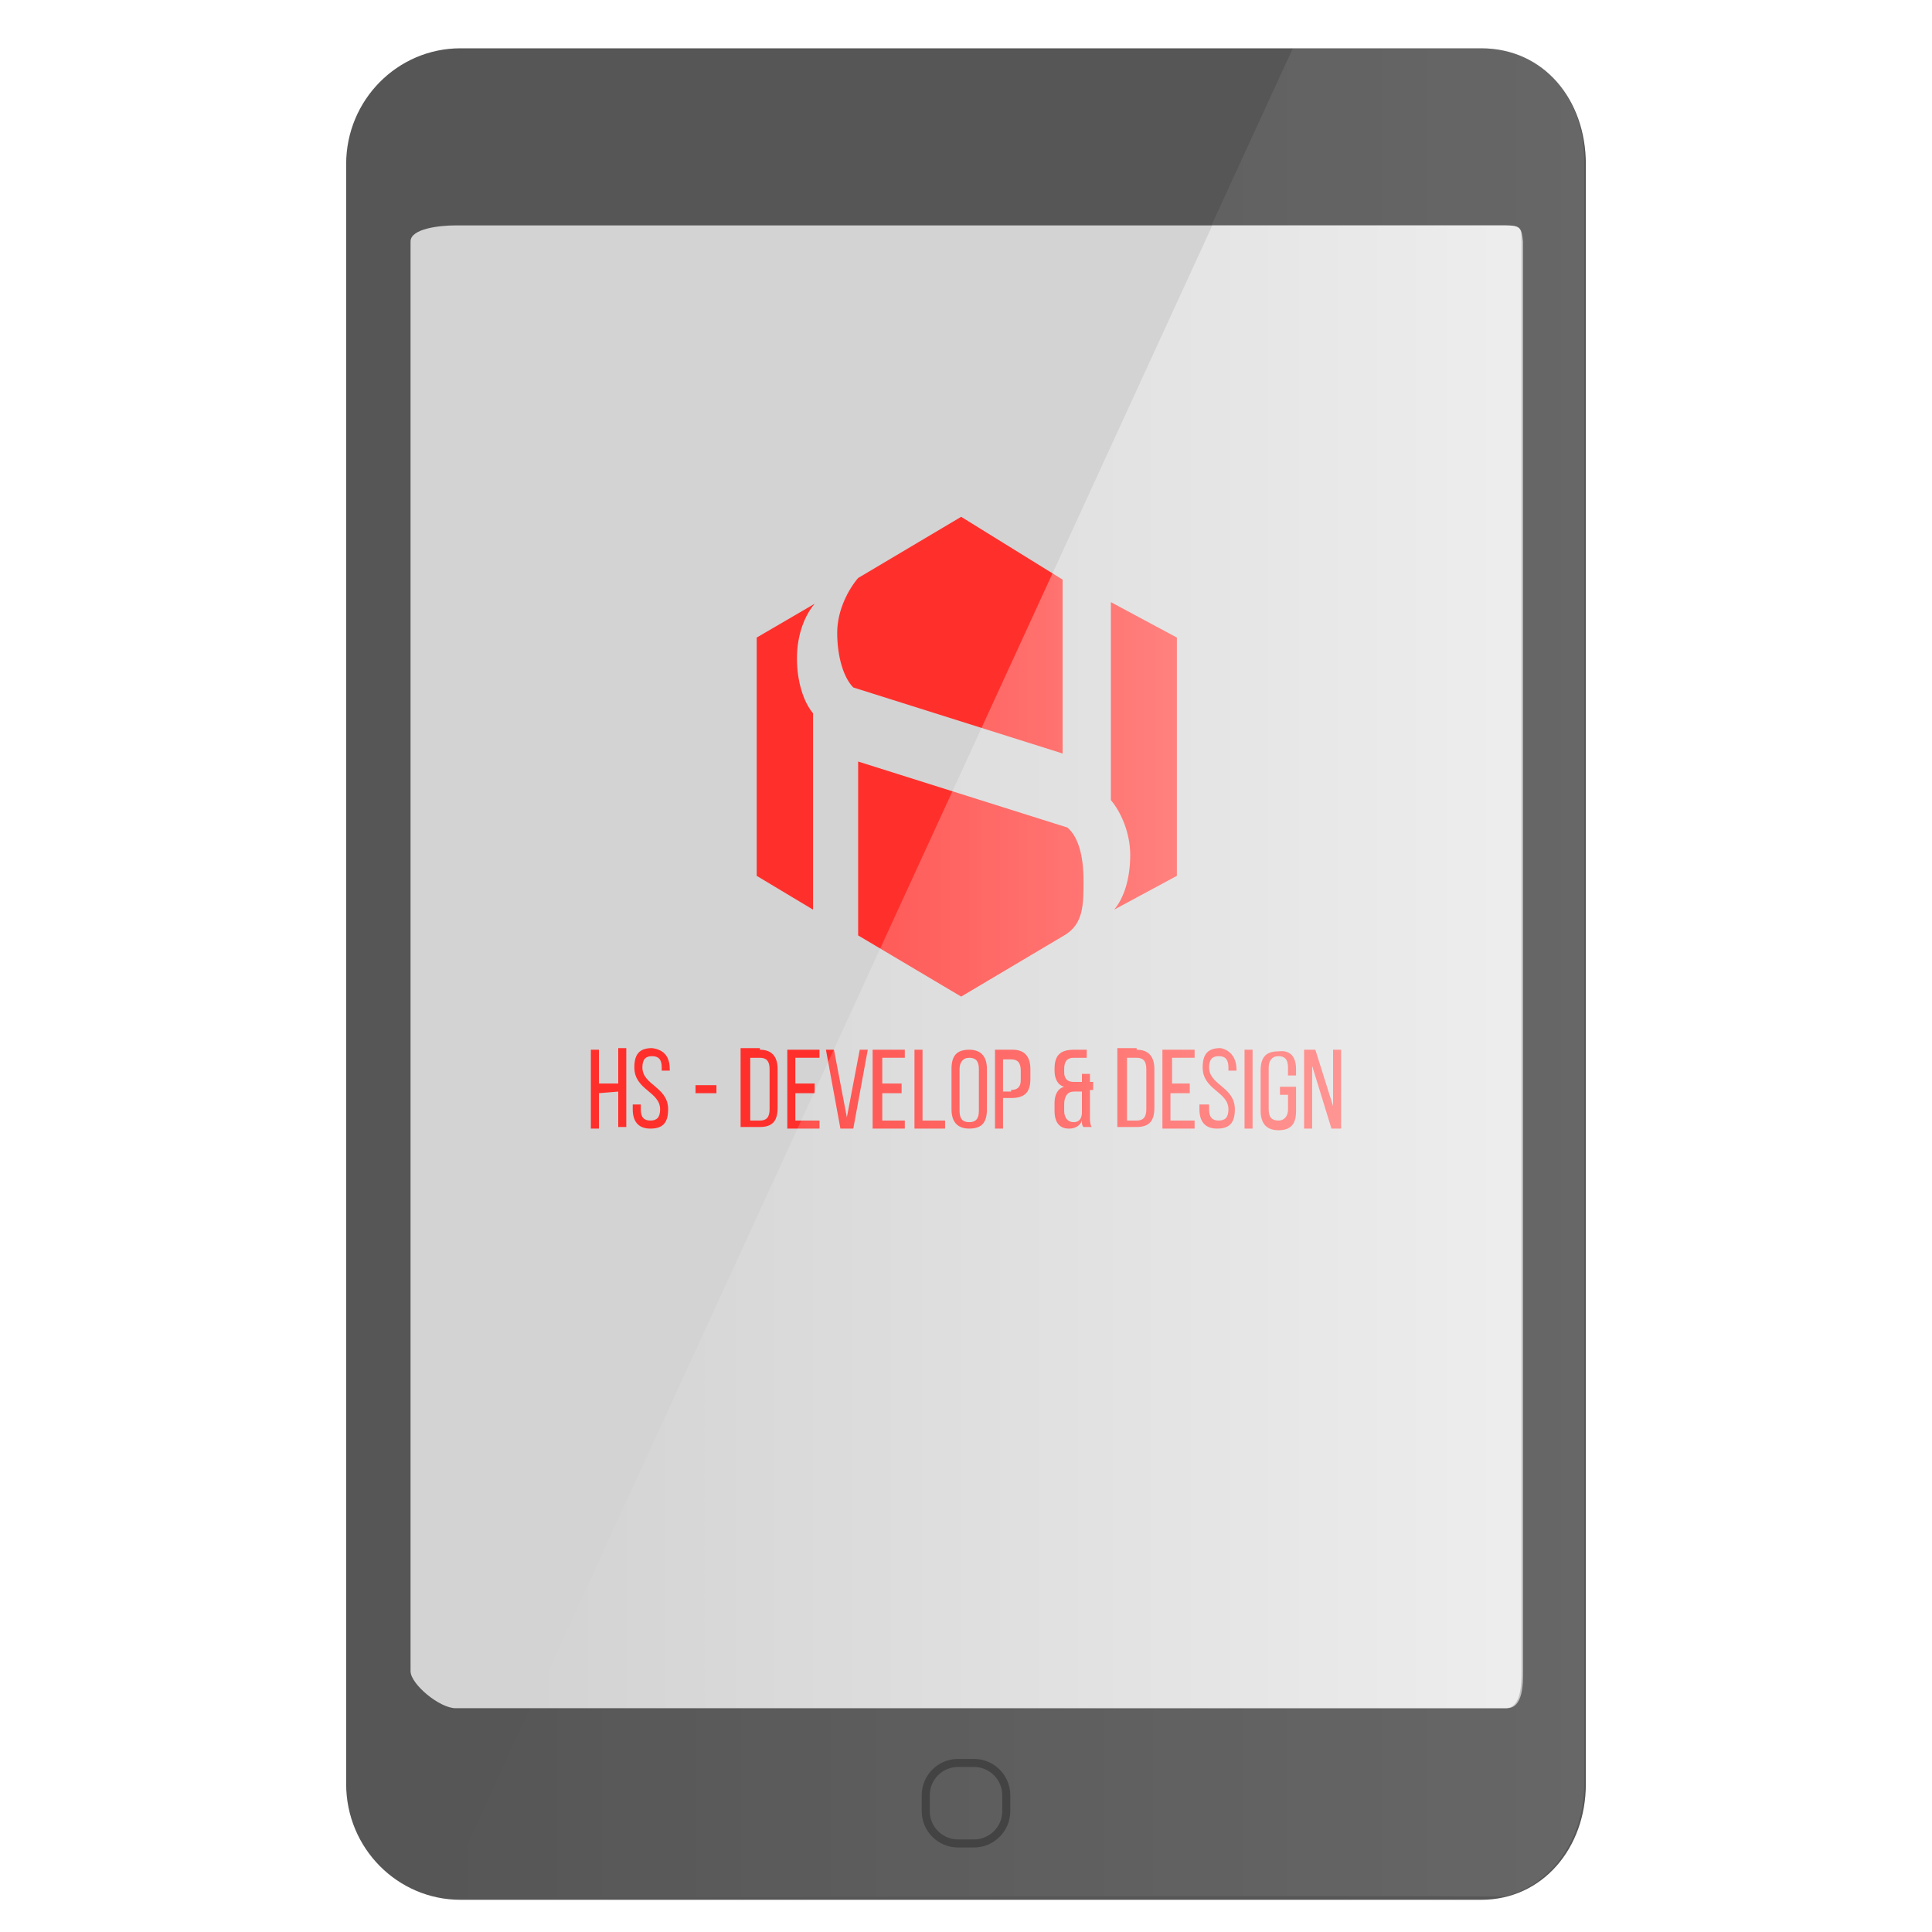
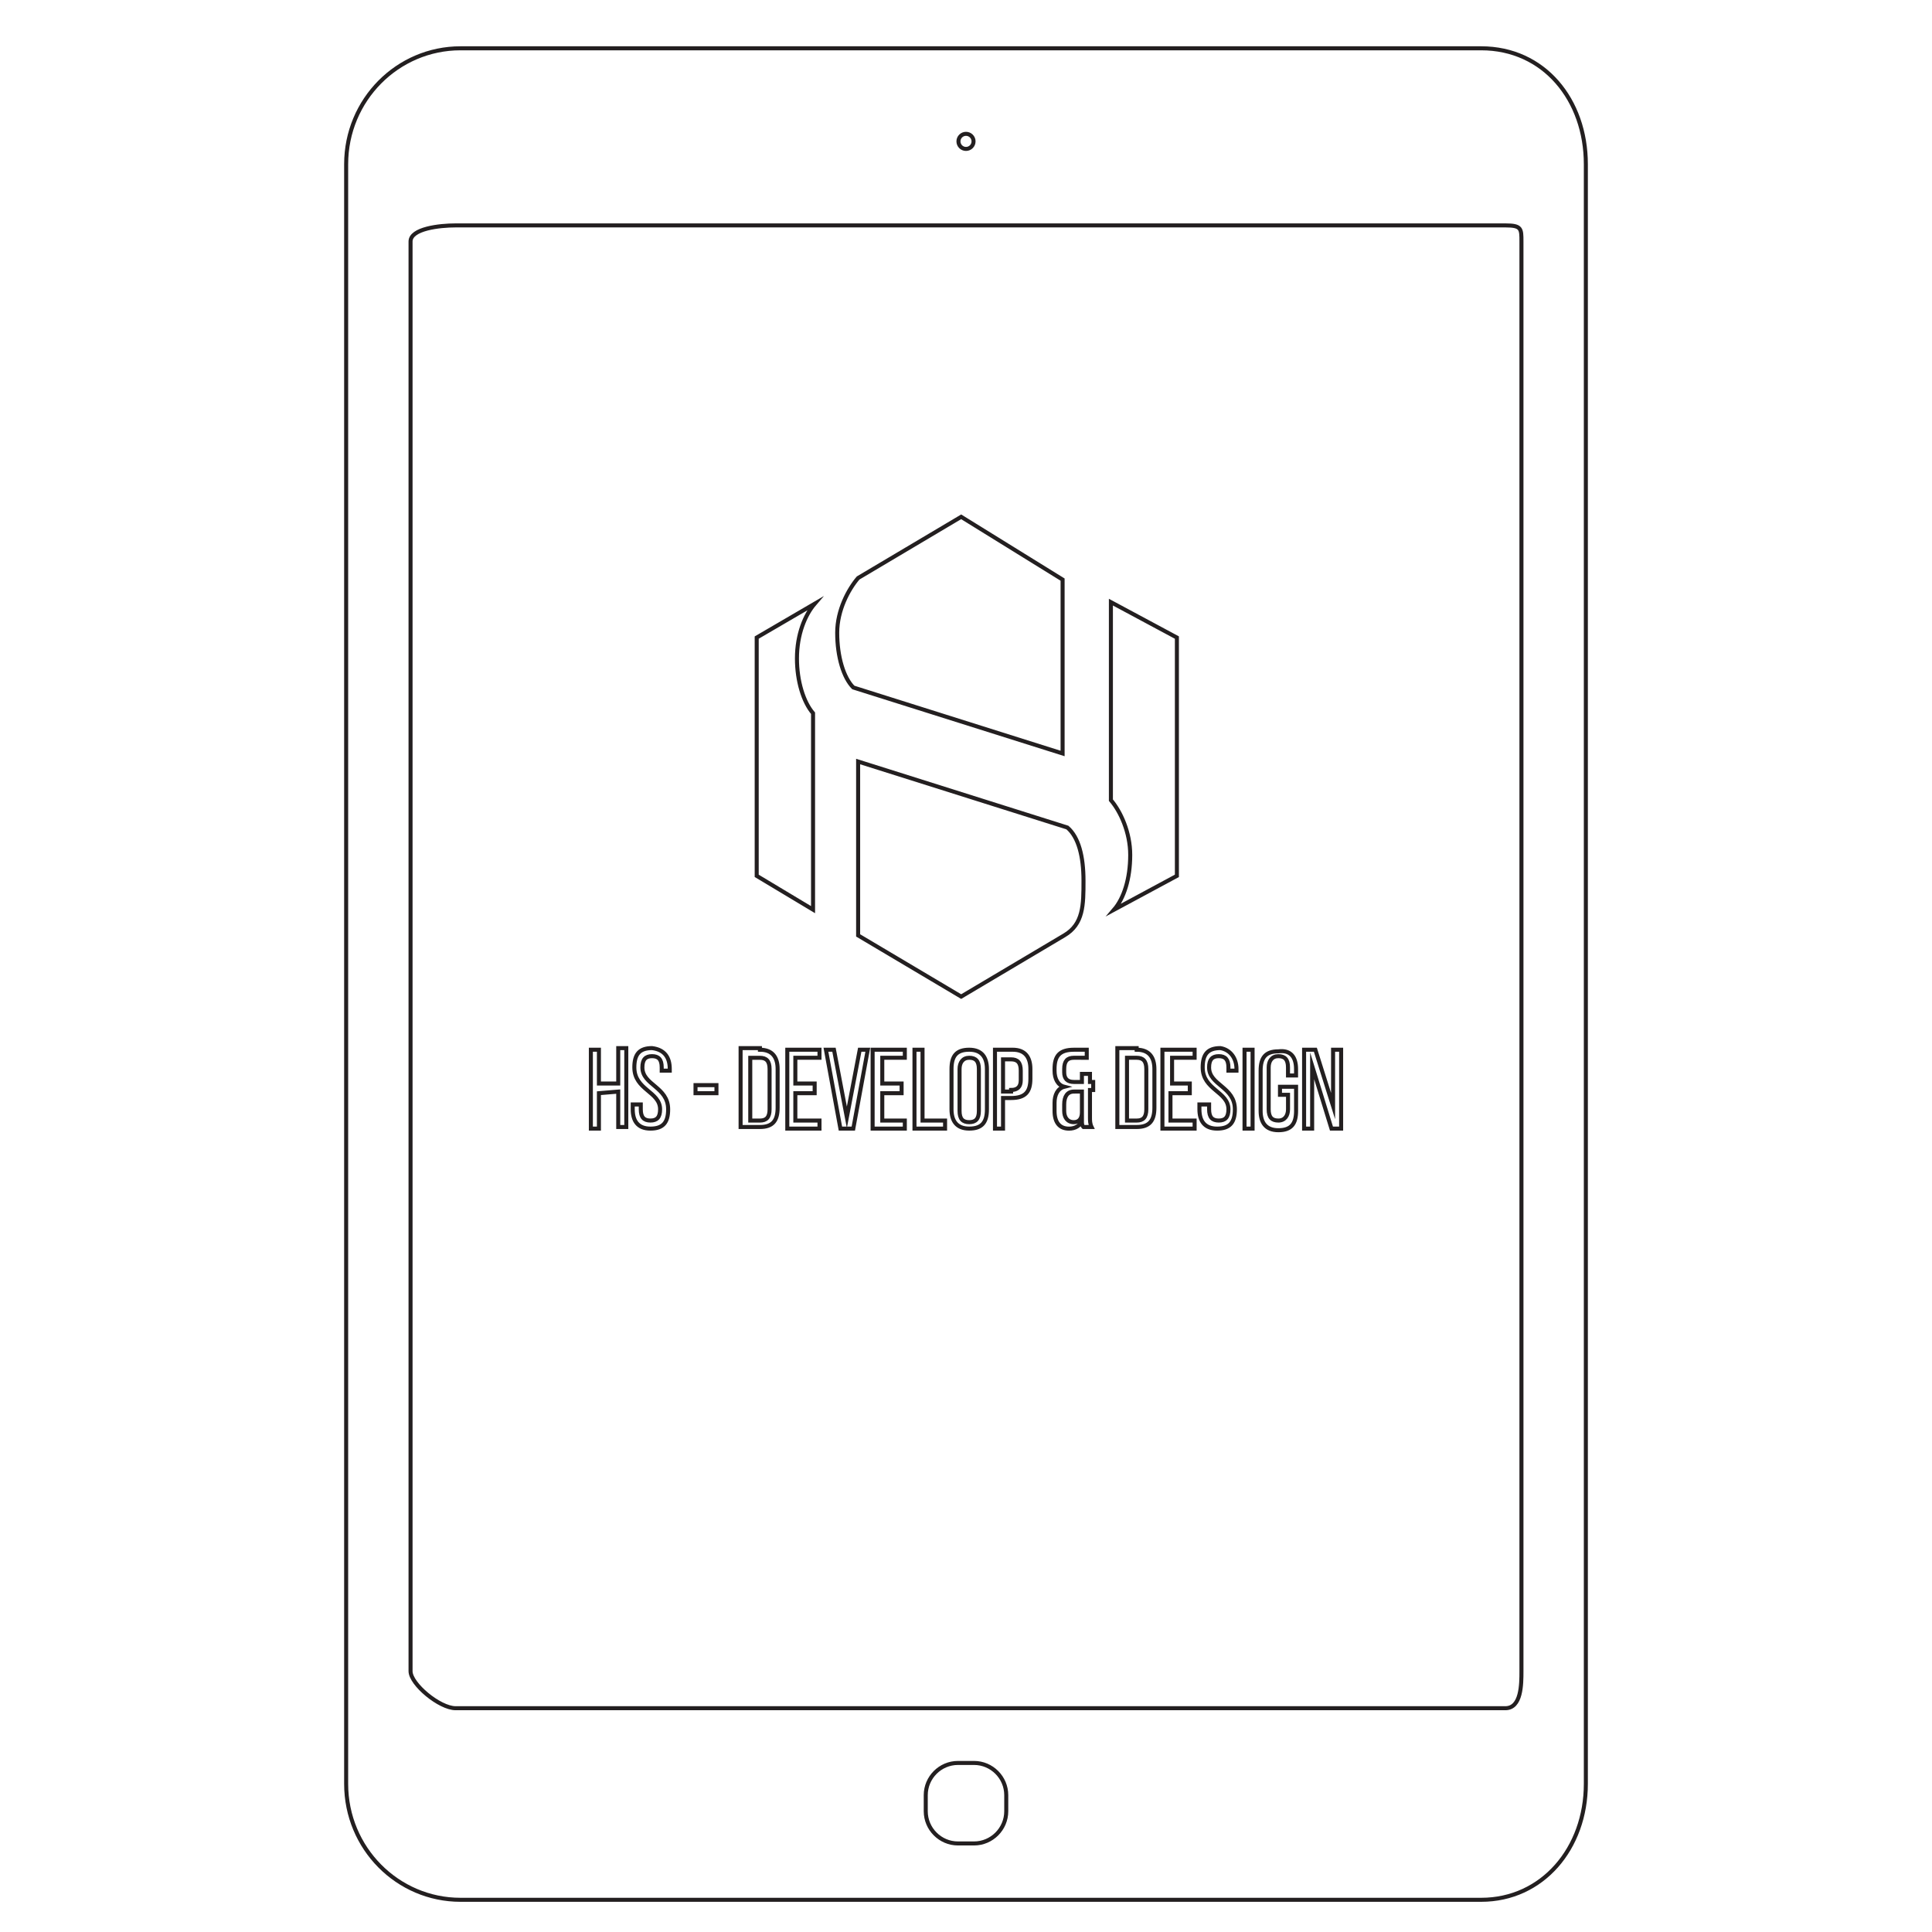
- <svg xmlns="http://www.w3.org/2000/svg" id="tab-Layer_1" xml:space="preserve" height="120" viewBox="0 0 120 120" width="120" version="1.1" y="0px" x="0px" enable-background="new 0 0 120 120">
-   <path id="tab-back" d="m98.5 110.8c0 4-2.7 7.2-6.5 7.2h-63.4c-3.9 0-7.1-3.2-7.1-7.2v-100.6c0-4 3.2-7.2 7.1-7.2h63.4c3.9 0 6.5 3.2 6.5 7.2v100.6z" fill="#565656" />
-   <linearGradient id="tab-reflection-back_2_" y2="60.45" gradientUnits="userSpaceOnUse" x2="98.484" y1="60.45" x1="27.5">
-     <stop stop-color="#fff" stop-opacity="0" offset="0" />
-     <stop stop-color="#fff" offset="1" />
-   </linearGradient>
-   <path id="tab-reflection-back_1_" opacity=".1" d="m92 3h-11.7l-52.8 114.9h0.2c3.4 0 44.6-0.2 65.7-0.101 3-0.7 5-3.6 5-7v-100.6c0.1-4-2.5-7.2-6.4-7.2z" enable-background="new    " fill="url(#tab-reflection-back_2_)" />
-   <path id="tab-button" d="m62.5 112.5c0 1.1-0.9 2-2 2h-1c-1.1 0-2-0.9-2-2v-1c0-1.1 0.9-2 2-2h1c1.1 0 2 0.9 2 2v1z" stroke="#444344" stroke-miterlimit="10" stroke-width=".5" fill="none" />
-   <circle id="tab-camera" cy="8.5" stroke="#333" cx="60" stroke-miterlimit="10" stroke-width=".5" fill="#808080" />
-   <path id="tab-screen_1_" d="m94.5 15v88.8c0 0.8 0 2.3-1 2.3h-65.2c-1 0-2.8-1.5-2.8-2.3v-88.8c0-0.8 1.8-1 2.8-1h65.2c1 0 1 0.2 1 1z" fill="#D3D3D3" />
-   <path id="tab-logo" d="m66 46.8l-13-4.1c-0.6-0.6-1-1.9-1-3.4 0-1.4 0.7-2.7 1.3-3.4l6.4-3.8 6.3 3.9v10.8zm-19-7.2v14.8l3.5 2.1v-12.2c-0.6-0.7-1-2-1-3.4 0-1.5 0.5-2.7 1.1-3.4l-3.6 2.1zm6.3 7.7v10.8l6.4 3.8 6.399-3.8c1.2-0.7 1.2-1.9 1.2-3.4s-0.3-2.7-1-3.3l-12.999-4.1zm15.7-9.9v12.3c0.6 0.7 1.2 2 1.2 3.4 0 1.5-0.4 2.7-1 3.4l3.899-2.1v-14.8l-4.099-2.2z" fill="#FF302C" />
-   <path id="tab-text" d="m37.2 67.9v2.2h-0.5v-4.9h0.5v2.1h1.2v-2.2h0.5v4.9h-0.5v-2.2l-1.2 0.1zm4.4-1.5v0.1h-0.5v-0.2c0-0.5-0.2-0.7-0.6-0.7s-0.6 0.2-0.6 0.7c0 1.101 1.6 1.2 1.6 2.601 0 0.8-0.3 1.199-1.1 1.199s-1.1-0.5-1.1-1.199v-0.301h0.5v0.3c0 0.5 0.2 0.699 0.6 0.699s0.6-0.199 0.6-0.699c0-1.101-1.6-1.2-1.6-2.601 0-0.8 0.3-1.2 1.1-1.2 0.8 0.101 1.1 0.601 1.1 1.301zm1.6 1h1.3v0.5h-1.3v-0.5zm4-2.2c0.8 0 1.1 0.5 1.1 1.2v2.4c0 0.8-0.3 1.2-1.1 1.2h-1.2v-4.9h1.2v0.1zm0 4.4c0.4 0 0.6-0.199 0.6-0.699v-2.5c0-0.5-0.2-0.7-0.6-0.7h-0.6v3.899h0.6zm3.4-2.2v0.5h-1.2v1.7h1.5v0.5h-2v-4.9h2v0.5h-1.5v1.6h1.2v0.1zm1.2-2.2l0.8 4.2 0.8-4.2h0.5l-0.9 4.9h-0.8l-0.9-4.9h0.5zm4.2 2.2v0.5h-1.2v1.7h1.4v0.5h-2v-4.9h2v0.5h-1.4v1.6h1.2v0.1zm0.8 2.7v-4.9h0.5v4.4h1.4v0.5h-1.9zm2.3-3.7c0-0.801 0.3-1.2 1.1-1.2s1.1 0.5 1.1 1.2v2.5c0 0.8-0.3 1.199-1.1 1.199s-1.1-0.5-1.1-1.199v-2.5zm0.5 2.6c0 0.5 0.2 0.7 0.6 0.7 0.399 0 0.6-0.2 0.6-0.7v-2.6c0-0.5-0.2-0.7-0.6-0.7s-0.6 0.3-0.6 0.7v2.6zm3.3-3.8c0.8 0 1.1 0.5 1.1 1.2v0.6c0 0.8-0.3 1.2-1.2 1.2h-0.5v1.9h-0.5v-4.9h1.1zm-0.1 2.5c0.4 0 0.601-0.2 0.601-0.601v-0.6c0-0.5-0.2-0.7-0.601-0.7h-0.5v2h0.5v-0.099zm3.9-2c-0.4 0-0.601 0.2-0.601 0.7v0.2c0 0.4 0.2 0.601 0.601 0.601h0.5v-0.5h0.5v0.5h0.2v0.5h-0.2v1.7c0 0.199 0 0.399 0.1 0.6h-0.5c-0.1-0.1-0.1-0.2-0.1-0.4-0.101 0.301-0.4 0.5-0.8 0.5-0.601 0-0.9-0.399-0.9-1.1v-0.5c0-0.5 0.2-0.9 0.6-1-0.399-0.1-0.6-0.5-0.6-1v-0.1c0-0.801 0.3-1.2 1.2-1.2h0.8v0.5h-0.8v-0.001zm0 2.1c-0.4 0-0.601 0.3-0.601 0.8v0.4c0 0.4 0.2 0.7 0.601 0.7 0.3 0 0.5-0.2 0.5-0.601v-1.3h-0.5v0.001zm3.9-2.6c0.801 0 1.101 0.5 1.101 1.2v2.4c0 0.8-0.3 1.2-1.101 1.2h-1.2v-4.9h1.2v0.1zm0 4.4c0.4 0 0.6-0.2 0.6-0.7v-2.5c0-0.5-0.2-0.7-0.601-0.7h-0.599v3.9h0.6zm3.3-2.2v0.5h-1.2v1.7h1.5v0.5h-2v-4.9h2v0.5h-1.4v1.6h1.1v0.1zm2.9-1v0.1h-0.5v-0.2c0-0.5-0.2-0.7-0.6-0.7s-0.601 0.2-0.601 0.7c0 1.101 1.601 1.2 1.601 2.601 0 0.8-0.3 1.199-1.101 1.199-0.8 0-1.1-0.5-1.1-1.199v-0.301h0.6v0.3c0 0.5 0.2 0.699 0.601 0.699 0.399 0 0.6-0.199 0.6-0.699 0-1.101-1.6-1.2-1.6-2.601 0-0.8 0.3-1.2 1.1-1.2 0.6 0.101 1 0.601 1 1.301zm1-1.2v4.9h-0.5v-4.9h0.5zm2.7 1.2v0.4h-0.5v-0.5c0-0.5-0.2-0.7-0.6-0.7s-0.6 0.3-0.6 0.7v2.6c0 0.5 0.2 0.699 0.601 0.699 0.399 0 0.6-0.3 0.6-0.699v-0.9h-0.5v-0.5h1v1.5c0 0.8-0.3 1.2-1.1 1.2-0.801 0-1.101-0.5-1.101-1.2v-2.5c0-0.8 0.3-1.2 1.101-1.2 0.799-0.1 1.099 0.4 1.099 1.1zm1 3.7h-0.5v-4.9h0.7l1.1 3.5v-3.5h0.5v4.9h-0.6l-1.2-3.9v3.9z" fill="#FF302C" />
-   <linearGradient id="tab-reflection-screen_2_" y2="60.05" gradientUnits="userSpaceOnUse" x2="94.6" y1="60.05" x1="33">
-     <stop stop-color="#fff" stop-opacity="0" offset="0" />
-     <stop stop-color="#fff" offset="1" />
-   </linearGradient>
-   <path id="tab-reflection-screen_1_" opacity=".6" d="m93.5 14h-18.2l-42.3 92.1h60.6c1 0 1-1.5 1-2.3v-88.8c-0.1-0.8-0.1-1-1.1-1z" enable-background="new    " fill="url(#tab-reflection-screen_2_)" />
+ <svg xmlns="http://www.w3.org/2000/svg" version="1.1" id="tab" x="0px" y="0px" width="120px" height="120px" viewBox="0 0 120 120" enable-background="new 0 0 120 120" xml:space="preserve">
+   <path id="back" fill="none" stroke="#231F20" stroke-width="0.25" stroke-miterlimit="10" d="M98.5,110.8c0,4-2.7,7.2-6.5,7.2H28.6  c-3.9,0-7.1-3.2-7.1-7.2V10.2c0-4,3.2-7.2,7.1-7.2H92c3.9,0,6.5,3.2,6.5,7.2V110.8z" />
+   <path id="button" fill="none" stroke="#231F20" stroke-width="0.25" stroke-miterlimit="10" d="M62.5,112.5c0,1.1-0.9,2-2,2h-1  c-1.1,0-2-0.9-2-2v-1c0-1.1,0.9-2,2-2h1c1.1,0,2,0.9,2,2V112.5z" />
+   <circle id="camera" fill="none" stroke="#231F20" stroke-width="0.25" stroke-miterlimit="10" cx="60" cy="8.781" r="0.469" />
+   <path id="screen" fill="none" stroke="#231F20" stroke-width="0.25" stroke-miterlimit="10" d="M94.5,15v88.8c0,0.8,0,2.3-1,2.3  H28.3c-1,0-2.8-1.5-2.8-2.3V15c0-0.8,1.8-1,2.8-1h65.2C94.5,14,94.5,14.2,94.5,15z" />
+   <path id="logo" fill="none" stroke="#231F20" stroke-width="0.25" stroke-miterlimit="10" d="M66,46.8l-13-4.1c-0.6-0.6-1-1.9-1-3.4  c0-1.4,0.7-2.7,1.3-3.4l6.4-3.8L66,36V46.8z M47,39.6v14.8l3.5,2.1V44.3c-0.6-0.7-1-2-1-3.4c0-1.5,0.5-2.7,1.1-3.4L47,39.6z   M53.3,47.3v10.8l6.4,3.8l6.399-3.8c1.199-0.7,1.199-1.9,1.199-3.4s-0.3-2.7-1-3.3L53.3,47.3L53.3,47.3z M69,37.4v12.3  c0.6,0.7,1.2,2,1.2,3.4c0,1.5-0.4,2.7-1,3.4l3.899-2.1V39.6L69,37.4z" />
+   <path id="text" fill="none" stroke="#231F20" stroke-width="0.25" stroke-miterlimit="10" d="M37.2,67.9V70.1h-0.5V65.2h0.5v2.1h1.2  v-2.2h0.5V70h-0.5v-2.2L37.2,67.9z M41.6,66.4v0.1h-0.5v-0.2c0-0.5-0.2-0.7-0.6-0.7s-0.6,0.2-0.6,0.7c0,1.101,1.6,1.2,1.6,2.601  c0,0.801-0.3,1.199-1.1,1.199c-0.8,0-1.1-0.5-1.1-1.199V68.6h0.5V68.9c0,0.5,0.2,0.699,0.6,0.699S41,69.4,41,68.9  c0-1.102-1.6-1.2-1.6-2.602c0-0.8,0.3-1.199,1.1-1.199C41.3,65.2,41.6,65.7,41.6,66.4z M43.2,67.4h1.3v0.5h-1.3V67.4z M47.2,65.2  c0.8,0,1.1,0.5,1.1,1.2V68.8c0,0.8-0.3,1.2-1.1,1.2H46v-4.9h1.2V65.2z M47.2,69.6c0.4,0,0.6-0.199,0.6-0.699v-2.5  c0-0.5-0.2-0.699-0.6-0.699h-0.6V69.6H47.2L47.2,69.6z M50.6,67.4v0.5h-1.2V69.6h1.5v0.5h-2V65.2h2v0.5h-1.5v1.6h1.2V67.4z   M51.8,65.2l0.8,4.2l0.8-4.2h0.5L53,70.1h-0.8L51.3,65.2H51.8z M56,67.4v0.5h-1.2V69.6h1.4v0.5h-2V65.2h2v0.5h-1.4v1.6H56V67.4z   M56.8,70.1V65.2h0.5V69.6h1.4v0.5H56.8z M59.1,66.4c0-0.801,0.3-1.2,1.1-1.2c0.8,0,1.1,0.5,1.1,1.2v2.5c0,0.8-0.3,1.199-1.1,1.199  c-0.8,0-1.1-0.5-1.1-1.199V66.4z M59.6,69c0,0.5,0.2,0.7,0.6,0.7c0.399,0,0.6-0.2,0.6-0.7v-2.6c0-0.5-0.2-0.7-0.6-0.7  c-0.4,0-0.6,0.3-0.6,0.7V69z M62.9,65.2c0.8,0,1.1,0.5,1.1,1.2V67c0,0.8-0.3,1.2-1.2,1.2h-0.5V70.1h-0.5V65.2H62.9z M62.8,67.7  c0.4,0,0.601-0.2,0.601-0.601v-0.601c0-0.5-0.199-0.7-0.601-0.7h-0.5v2h0.5V67.7z M66.7,65.7c-0.4,0-0.601,0.2-0.601,0.7V66.6  c0,0.4,0.199,0.602,0.601,0.602h0.5v-0.5h0.5v0.5h0.2v0.5h-0.2V69.4c0,0.199,0,0.399,0.1,0.601h-0.5c-0.1-0.101-0.1-0.2-0.1-0.399  c-0.101,0.301-0.4,0.5-0.8,0.5c-0.602,0-0.9-0.399-0.9-1.101v-0.5c0-0.5,0.2-0.899,0.6-1c-0.398-0.101-0.6-0.5-0.6-1V66.4  c0-0.801,0.3-1.199,1.2-1.199h0.8v0.5L66.7,65.7L66.7,65.7L66.7,65.7z M66.7,67.8c-0.4,0-0.601,0.3-0.601,0.8V69  c0,0.4,0.199,0.7,0.601,0.7c0.3,0,0.5-0.2,0.5-0.601v-1.301L66.7,67.8L66.7,67.8z M70.6,65.2c0.801,0,1.102,0.5,1.102,1.2V68.8  c0,0.8-0.301,1.2-1.102,1.2H69.4v-4.9H70.6V65.2z M70.6,69.6C71,69.6,71.2,69.4,71.2,68.9v-2.5c0-0.5-0.2-0.7-0.601-0.7H70V69.6  H70.6L70.6,69.6z M73.9,67.4v0.5h-1.2V69.6h1.5v0.5h-2V65.2h2v0.5h-1.4v1.6H73.9V67.4z M76.8,66.4v0.1h-0.5v-0.2  c0-0.5-0.2-0.7-0.6-0.7c-0.4,0-0.601,0.2-0.601,0.7c0,1.101,1.601,1.2,1.601,2.601c0,0.801-0.3,1.199-1.101,1.199  s-1.101-0.5-1.101-1.199V68.6H75.1V68.9c0,0.5,0.199,0.699,0.601,0.699c0.399,0,0.6-0.199,0.6-0.699c0-1.102-1.6-1.2-1.6-2.602  c0-0.8,0.3-1.199,1.1-1.199C76.4,65.2,76.8,65.7,76.8,66.4z M77.8,65.2V70.1h-0.5V65.2H77.8z M80.5,66.4V66.8H80v-0.5  c0-0.5-0.2-0.7-0.6-0.7C79,65.6,78.8,65.9,78.8,66.3V68.9c0,0.5,0.2,0.699,0.601,0.699c0.399,0,0.601-0.301,0.601-0.699V68h-0.5  v-0.5h1V69c0,0.8-0.3,1.2-1.101,1.2S78.3,69.7,78.3,69v-2.5c0-0.8,0.3-1.2,1.101-1.2C80.2,65.2,80.5,65.7,80.5,66.4z M81.5,70.1H81  V65.2h0.7l1.1,3.5v-3.5h0.5V70.1h-0.6L81.5,66.2V70.1z" />
</svg>
